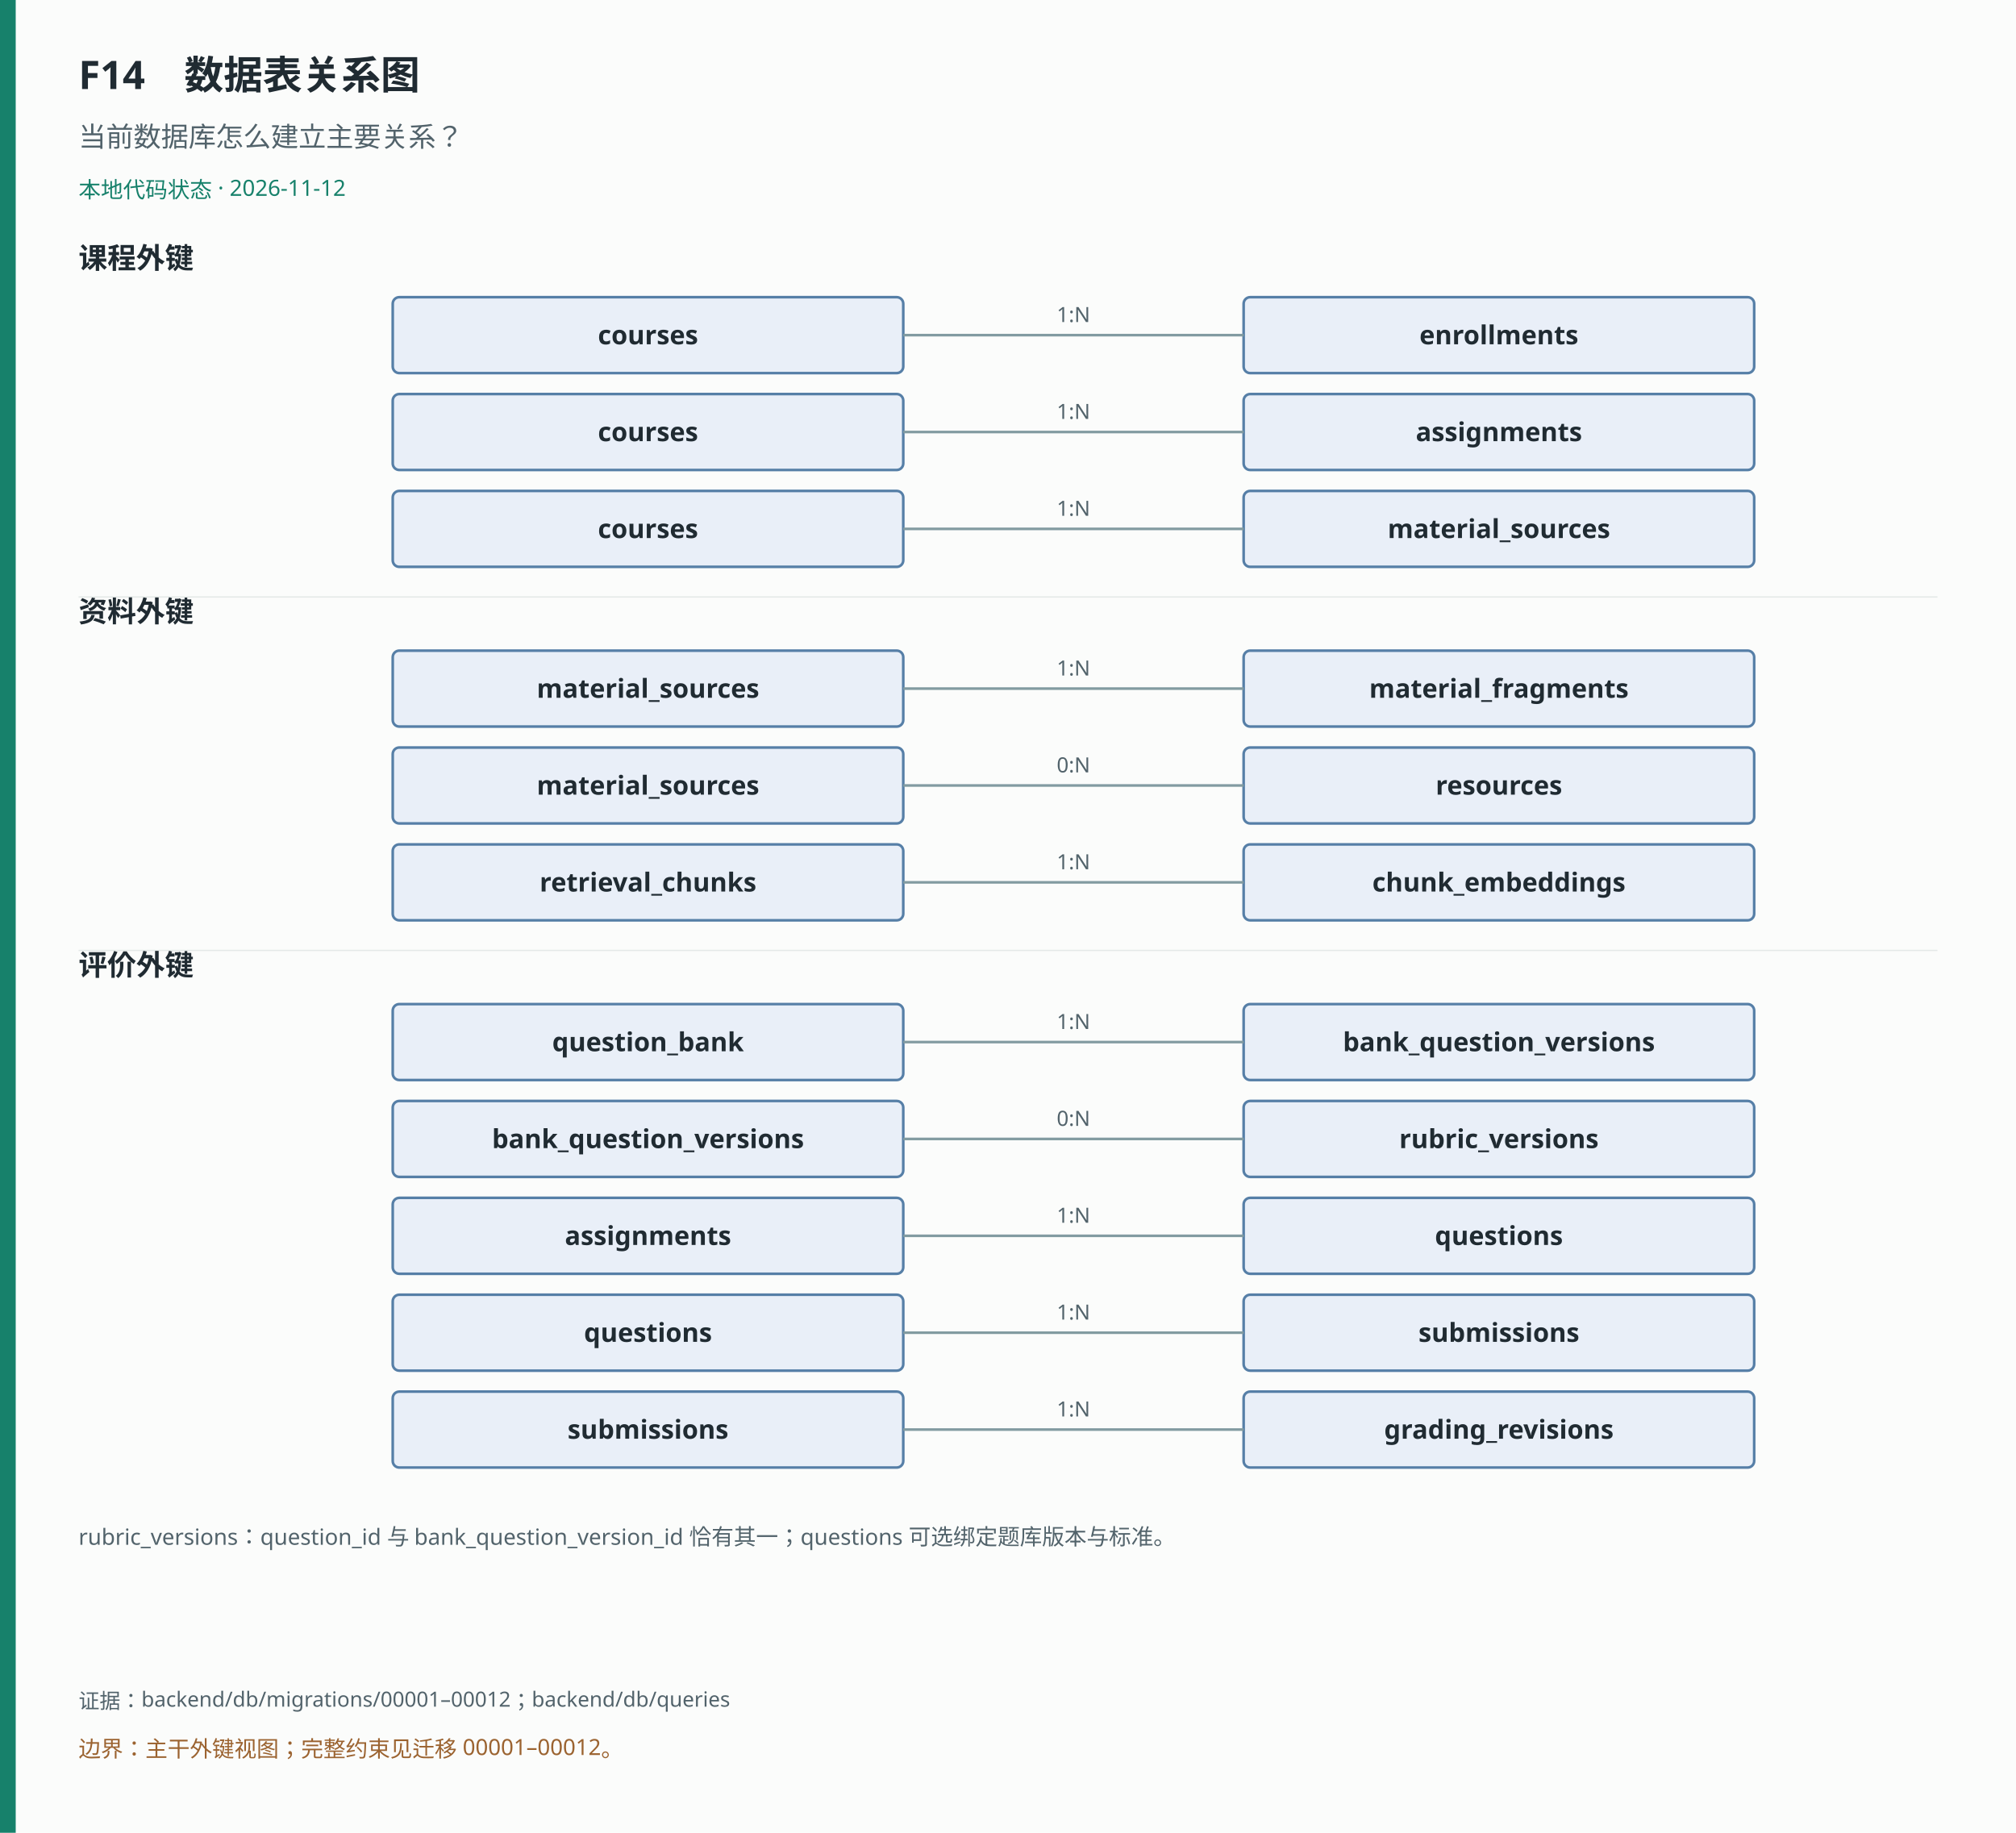
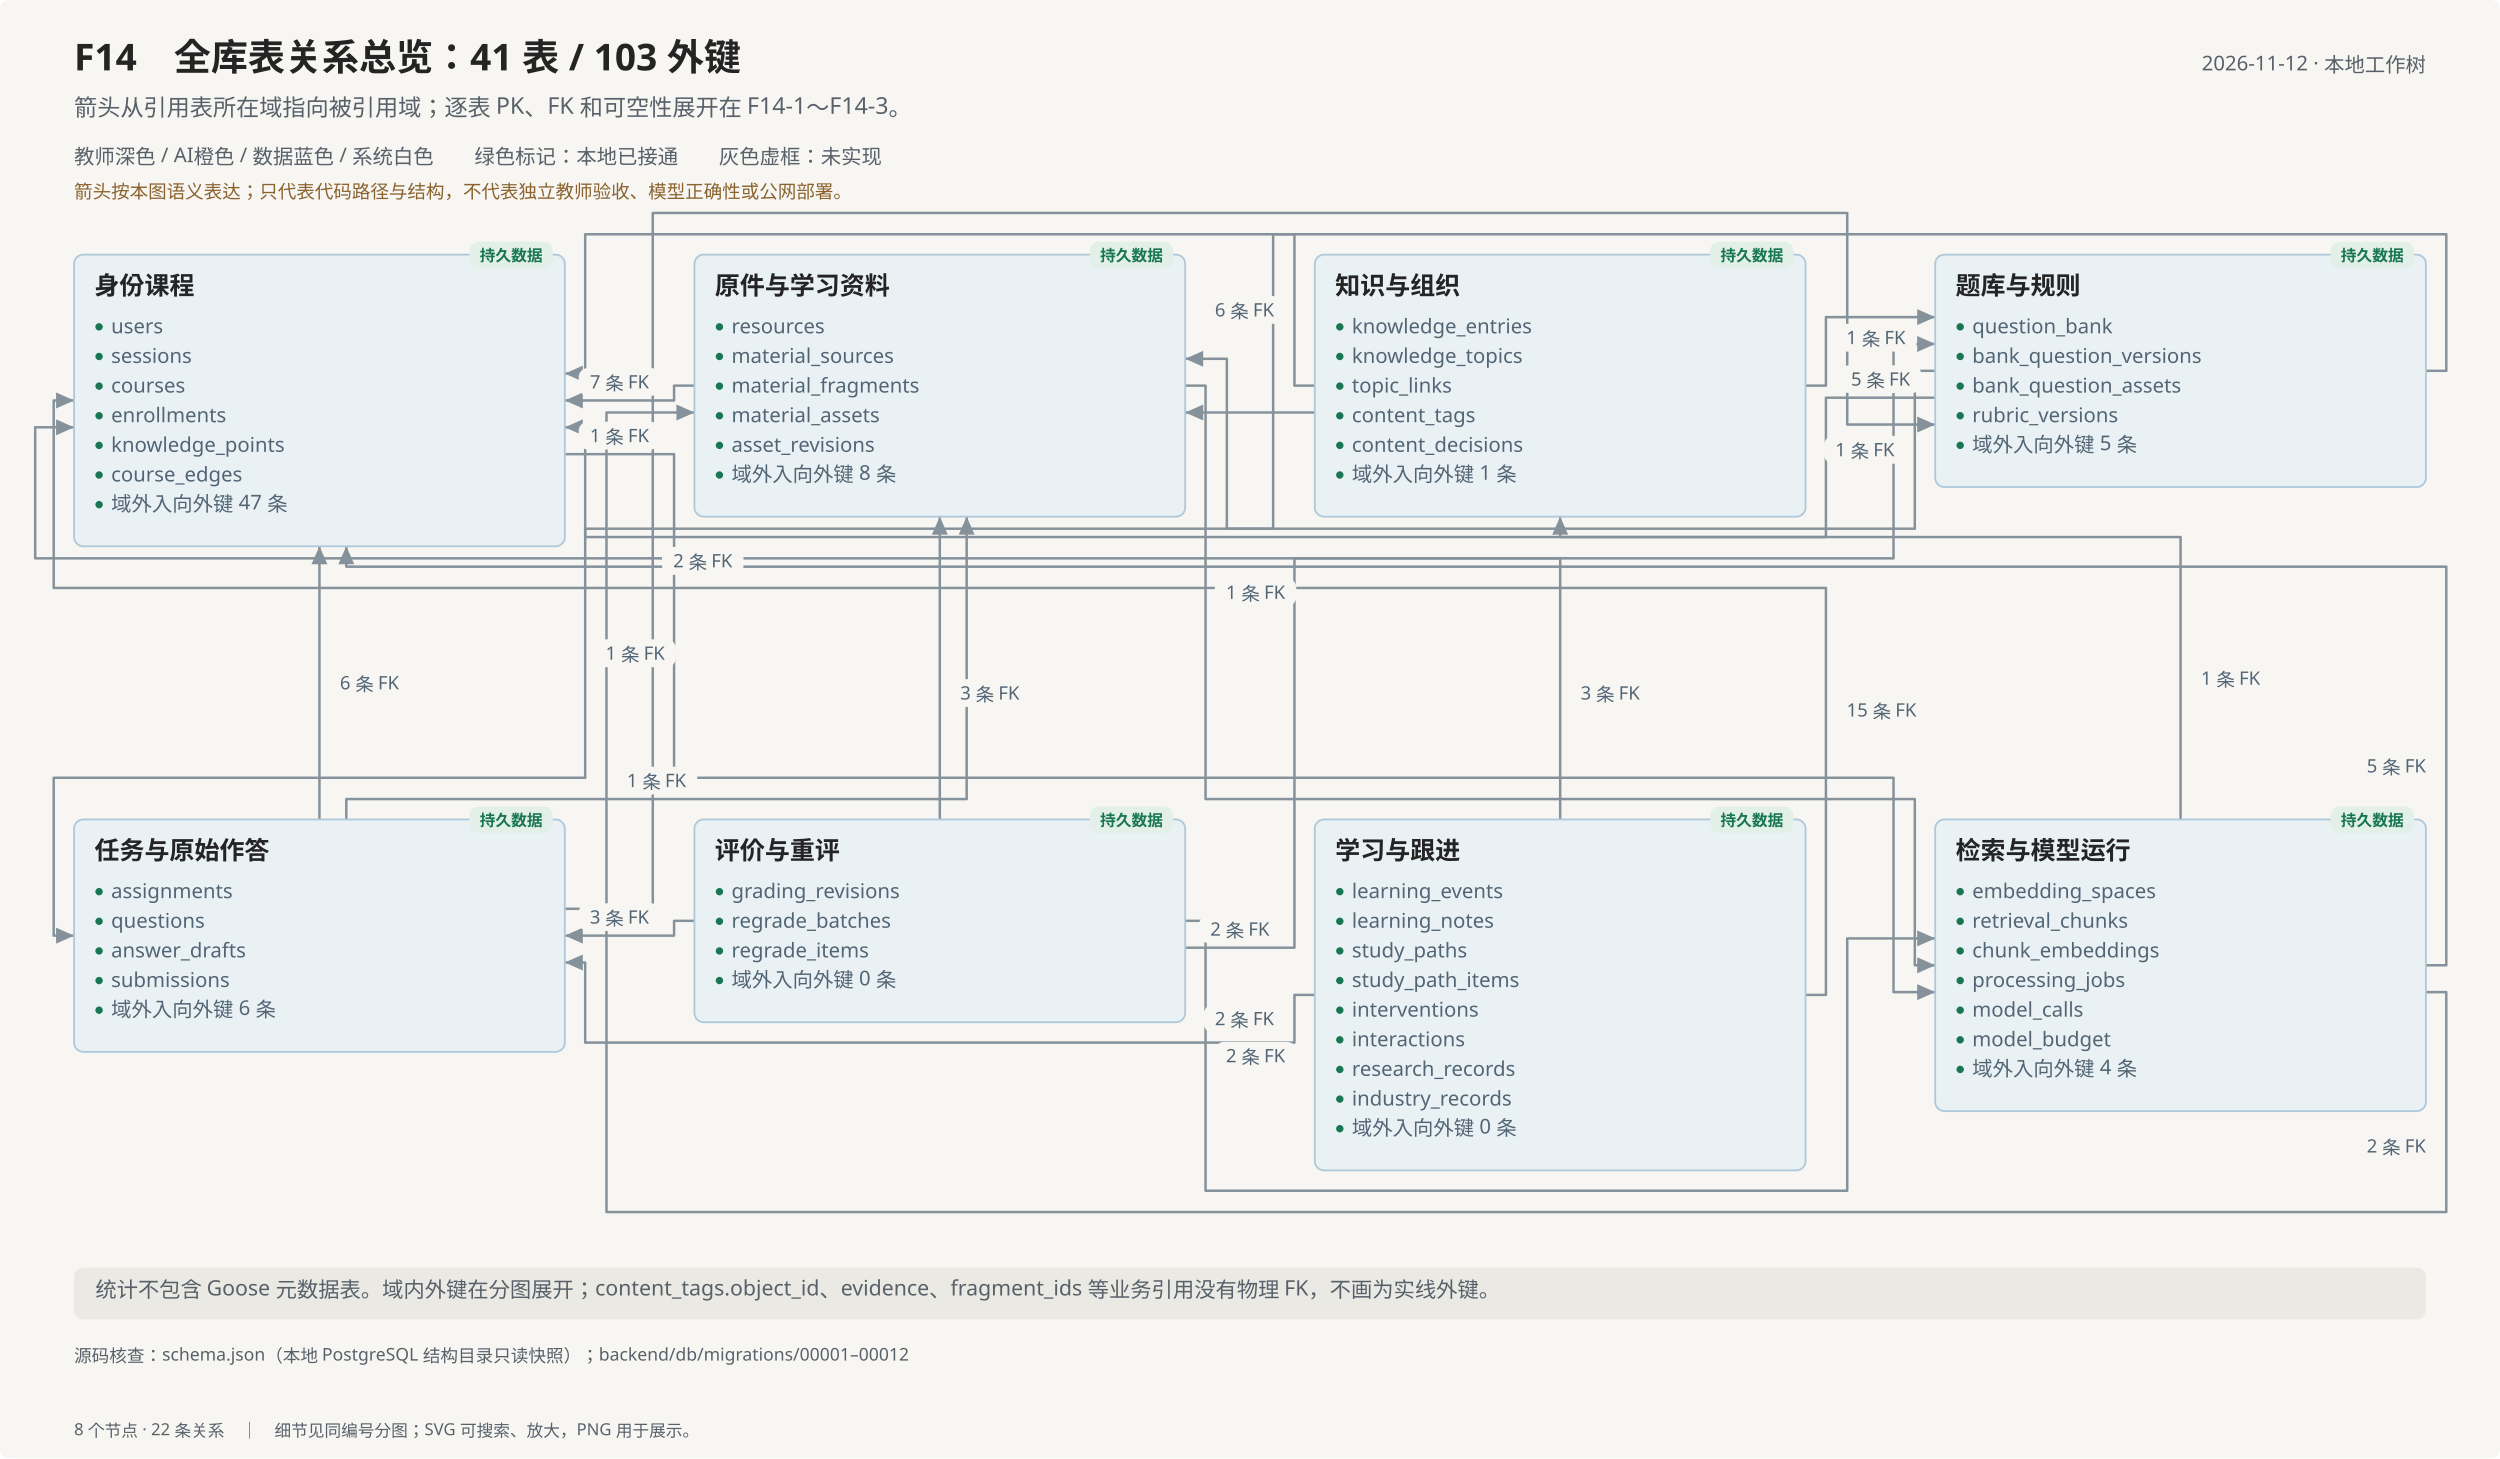
- <svg xmlns="http://www.w3.org/2000/svg" width="1540" height="1400" viewBox="0 0 1540 1400" role="img" aria-labelledby="title desc">
-   <rect width="1540" height="1400" fill="#fbfcfb" />
-   <rect width="12" height="1400" fill="#17816b" />
-   <text x="60" y="68" text-anchor="start" font-size="30" font-family="Microsoft YaHei" font-weight="700" fill="#202b32">F14　数据表关系图</text>
-   <text x="60" y="112" text-anchor="start" font-size="21" font-family="Microsoft YaHei" font-weight="normal" fill="#52636b">当前数据库怎么建立主要关系？</text>
-   <text x="60" y="151" text-anchor="start" font-size="17" font-family="Microsoft YaHei" font-weight="normal" fill="#17816b">本地代码状态 · 2026-11-12</text>
-   <text x="60" y="205" text-anchor="start" font-size="22" font-family="Microsoft YaHei" font-weight="700" fill="#202b32">课程外键</text>
-   <rect x="300" y="227" width="390" height="58" rx="5" fill="#e9eff8" stroke="#567fa7" stroke-width="2" />
-   <text x="495.0" y="263.0" text-anchor="middle" font-size="20" font-family="Microsoft YaHei" font-weight="600" fill="#202b32">courses</text>
-   <rect x="950" y="227" width="390" height="58" rx="5" fill="#e9eff8" stroke="#567fa7" stroke-width="2" />
-   <text x="1145.0" y="263.0" text-anchor="middle" font-size="20" font-family="Microsoft YaHei" font-weight="600" fill="#202b32">enrollments</text>
-   <line x1="690" y1="256" x2="950" y2="256" stroke="#829ba1" stroke-width="2" />
-   <text x="820.0" y="246.0" text-anchor="middle" font-size="16" font-family="Microsoft YaHei" font-weight="normal" fill="#52636b">1:N</text>
-   <rect x="300" y="301" width="390" height="58" rx="5" fill="#e9eff8" stroke="#567fa7" stroke-width="2" />
-   <text x="495.0" y="337.0" text-anchor="middle" font-size="20" font-family="Microsoft YaHei" font-weight="600" fill="#202b32">courses</text>
-   <rect x="950" y="301" width="390" height="58" rx="5" fill="#e9eff8" stroke="#567fa7" stroke-width="2" />
-   <text x="1145.0" y="337.0" text-anchor="middle" font-size="20" font-family="Microsoft YaHei" font-weight="600" fill="#202b32">assignments</text>
-   <line x1="690" y1="330" x2="950" y2="330" stroke="#829ba1" stroke-width="2" />
-   <text x="820.0" y="320.0" text-anchor="middle" font-size="16" font-family="Microsoft YaHei" font-weight="normal" fill="#52636b">1:N</text>
-   <rect x="300" y="375" width="390" height="58" rx="5" fill="#e9eff8" stroke="#567fa7" stroke-width="2" />
-   <text x="495.0" y="411.0" text-anchor="middle" font-size="20" font-family="Microsoft YaHei" font-weight="600" fill="#202b32">courses</text>
-   <rect x="950" y="375" width="390" height="58" rx="5" fill="#e9eff8" stroke="#567fa7" stroke-width="2" />
-   <text x="1145.0" y="411.0" text-anchor="middle" font-size="20" font-family="Microsoft YaHei" font-weight="600" fill="#202b32">material_sources</text>
-   <line x1="690" y1="404" x2="950" y2="404" stroke="#829ba1" stroke-width="2" />
-   <text x="820.0" y="394.0" text-anchor="middle" font-size="16" font-family="Microsoft YaHei" font-weight="normal" fill="#52636b">1:N</text>
-   <line x1="60" y1="456" x2="1480" y2="456" stroke="#e4e9e8" />
-   <text x="60" y="475" text-anchor="start" font-size="22" font-family="Microsoft YaHei" font-weight="700" fill="#202b32">资料外键</text>
-   <rect x="300" y="497" width="390" height="58" rx="5" fill="#e9eff8" stroke="#567fa7" stroke-width="2" />
-   <text x="495.0" y="533.0" text-anchor="middle" font-size="20" font-family="Microsoft YaHei" font-weight="600" fill="#202b32">material_sources</text>
-   <rect x="950" y="497" width="390" height="58" rx="5" fill="#e9eff8" stroke="#567fa7" stroke-width="2" />
-   <text x="1145.0" y="533.0" text-anchor="middle" font-size="20" font-family="Microsoft YaHei" font-weight="600" fill="#202b32">material_fragments</text>
-   <line x1="690" y1="526" x2="950" y2="526" stroke="#829ba1" stroke-width="2" />
-   <text x="820.0" y="516.0" text-anchor="middle" font-size="16" font-family="Microsoft YaHei" font-weight="normal" fill="#52636b">1:N</text>
-   <rect x="300" y="571" width="390" height="58" rx="5" fill="#e9eff8" stroke="#567fa7" stroke-width="2" />
-   <text x="495.0" y="607.0" text-anchor="middle" font-size="20" font-family="Microsoft YaHei" font-weight="600" fill="#202b32">material_sources</text>
-   <rect x="950" y="571" width="390" height="58" rx="5" fill="#e9eff8" stroke="#567fa7" stroke-width="2" />
-   <text x="1145.0" y="607.0" text-anchor="middle" font-size="20" font-family="Microsoft YaHei" font-weight="600" fill="#202b32">resources</text>
-   <line x1="690" y1="600" x2="950" y2="600" stroke="#829ba1" stroke-width="2" />
-   <text x="820.0" y="590.0" text-anchor="middle" font-size="16" font-family="Microsoft YaHei" font-weight="normal" fill="#52636b">0:N</text>
-   <rect x="300" y="645" width="390" height="58" rx="5" fill="#e9eff8" stroke="#567fa7" stroke-width="2" />
-   <text x="495.0" y="681.0" text-anchor="middle" font-size="20" font-family="Microsoft YaHei" font-weight="600" fill="#202b32">retrieval_chunks</text>
-   <rect x="950" y="645" width="390" height="58" rx="5" fill="#e9eff8" stroke="#567fa7" stroke-width="2" />
-   <text x="1145.0" y="681.0" text-anchor="middle" font-size="20" font-family="Microsoft YaHei" font-weight="600" fill="#202b32">chunk_embeddings</text>
-   <line x1="690" y1="674" x2="950" y2="674" stroke="#829ba1" stroke-width="2" />
-   <text x="820.0" y="664.0" text-anchor="middle" font-size="16" font-family="Microsoft YaHei" font-weight="normal" fill="#52636b">1:N</text>
-   <line x1="60" y1="726" x2="1480" y2="726" stroke="#e4e9e8" />
-   <text x="60" y="745" text-anchor="start" font-size="22" font-family="Microsoft YaHei" font-weight="700" fill="#202b32">评价外键</text>
-   <rect x="300" y="767" width="390" height="58" rx="5" fill="#e9eff8" stroke="#567fa7" stroke-width="2" />
-   <text x="495.0" y="803.0" text-anchor="middle" font-size="20" font-family="Microsoft YaHei" font-weight="600" fill="#202b32">question_bank</text>
-   <rect x="950" y="767" width="390" height="58" rx="5" fill="#e9eff8" stroke="#567fa7" stroke-width="2" />
-   <text x="1145.0" y="803.0" text-anchor="middle" font-size="20" font-family="Microsoft YaHei" font-weight="600" fill="#202b32">bank_question_versions</text>
-   <line x1="690" y1="796" x2="950" y2="796" stroke="#829ba1" stroke-width="2" />
-   <text x="820.0" y="786.0" text-anchor="middle" font-size="16" font-family="Microsoft YaHei" font-weight="normal" fill="#52636b">1:N</text>
-   <rect x="300" y="841" width="390" height="58" rx="5" fill="#e9eff8" stroke="#567fa7" stroke-width="2" />
-   <text x="495.0" y="877.0" text-anchor="middle" font-size="20" font-family="Microsoft YaHei" font-weight="600" fill="#202b32">bank_question_versions</text>
-   <rect x="950" y="841" width="390" height="58" rx="5" fill="#e9eff8" stroke="#567fa7" stroke-width="2" />
-   <text x="1145.0" y="877.0" text-anchor="middle" font-size="20" font-family="Microsoft YaHei" font-weight="600" fill="#202b32">rubric_versions</text>
-   <line x1="690" y1="870" x2="950" y2="870" stroke="#829ba1" stroke-width="2" />
-   <text x="820.0" y="860.0" text-anchor="middle" font-size="16" font-family="Microsoft YaHei" font-weight="normal" fill="#52636b">0:N</text>
-   <rect x="300" y="915" width="390" height="58" rx="5" fill="#e9eff8" stroke="#567fa7" stroke-width="2" />
-   <text x="495.0" y="951.0" text-anchor="middle" font-size="20" font-family="Microsoft YaHei" font-weight="600" fill="#202b32">assignments</text>
-   <rect x="950" y="915" width="390" height="58" rx="5" fill="#e9eff8" stroke="#567fa7" stroke-width="2" />
-   <text x="1145.0" y="951.0" text-anchor="middle" font-size="20" font-family="Microsoft YaHei" font-weight="600" fill="#202b32">questions</text>
-   <line x1="690" y1="944" x2="950" y2="944" stroke="#829ba1" stroke-width="2" />
-   <text x="820.0" y="934.0" text-anchor="middle" font-size="16" font-family="Microsoft YaHei" font-weight="normal" fill="#52636b">1:N</text>
-   <rect x="300" y="989" width="390" height="58" rx="5" fill="#e9eff8" stroke="#567fa7" stroke-width="2" />
-   <text x="495.0" y="1025.0" text-anchor="middle" font-size="20" font-family="Microsoft YaHei" font-weight="600" fill="#202b32">questions</text>
-   <rect x="950" y="989" width="390" height="58" rx="5" fill="#e9eff8" stroke="#567fa7" stroke-width="2" />
-   <text x="1145.0" y="1025.0" text-anchor="middle" font-size="20" font-family="Microsoft YaHei" font-weight="600" fill="#202b32">submissions</text>
-   <line x1="690" y1="1018" x2="950" y2="1018" stroke="#829ba1" stroke-width="2" />
-   <text x="820.0" y="1008.0" text-anchor="middle" font-size="16" font-family="Microsoft YaHei" font-weight="normal" fill="#52636b">1:N</text>
-   <rect x="300" y="1063" width="390" height="58" rx="5" fill="#e9eff8" stroke="#567fa7" stroke-width="2" />
-   <text x="495.0" y="1099.0" text-anchor="middle" font-size="20" font-family="Microsoft YaHei" font-weight="600" fill="#202b32">submissions</text>
-   <rect x="950" y="1063" width="390" height="58" rx="5" fill="#e9eff8" stroke="#567fa7" stroke-width="2" />
-   <text x="1145.0" y="1099.0" text-anchor="middle" font-size="20" font-family="Microsoft YaHei" font-weight="600" fill="#202b32">grading_revisions</text>
-   <line x1="690" y1="1092" x2="950" y2="1092" stroke="#829ba1" stroke-width="2" />
-   <text x="820.0" y="1082.0" text-anchor="middle" font-size="16" font-family="Microsoft YaHei" font-weight="normal" fill="#52636b">1:N</text>
-   <text x="60" y="1180" text-anchor="start" font-size="17" font-family="Microsoft YaHei" font-weight="normal" fill="#52636b">rubric_versions：question_id 与 bank_question_version_id 恰有其一；questions 可选绑定题库版本与标准。</text>
-   <text x="60" y="1305" text-anchor="start" font-size="16" font-family="Microsoft YaHei" font-weight="normal" fill="#52636b">证据：backend/db/migrations/00001–00012；backend/db/queries</text>
-   <text x="60" y="1342" text-anchor="start" font-size="17" font-family="Microsoft YaHei" font-weight="normal" fill="#9b6330">边界：主干外键视图；完整约束见迁移 00001–00012。</text>
+ <svg xmlns="http://www.w3.org/2000/svg" width="2700" height="1575" viewBox="0 0 2700 1575" role="img" aria-labelledby="title desc">
+   <defs>
+     <marker id="arrow" viewBox="0 0 10 10" refX="9" refY="5" markerWidth="8" markerHeight="8" orient="auto">
+       <path d="M0 1 L9 5 L0 9Z" fill="#85929B" />
+     </marker>
+   </defs>
+   <g font-family="Microsoft YaHei, sans-serif">
+     <rect x="0" y="0" width="2700" height="1575" rx="10" fill="#F7F6F2" stroke="none" />
+     <text x="80" y="76" font-size="40" fill="#242424" font-weight="700" text-anchor="start">F14　全库表关系总览：41 表 / 103 外键</text>
+     <text x="2620" y="76" font-size="22" fill="#58616A" font-weight="400" text-anchor="end">2026-11-12 · 本地工作树</text>
+     <text x="80" y="125" font-size="25" fill="#58616A" font-weight="400" text-anchor="start">箭头从引用表所在域指向被引用域；逐表 PK、FK 和可空性展开在 F14-1～F14-3。</text>
+     <text x="80" y="177" font-size="22" fill="#58616A" font-weight="400" text-anchor="start">教师深色 / AI橙色 / 数据蓝色 / 系统白色　　绿色标记：本地已接通　　灰色虚框：未实现</text>
+     <text x="80" y="214" font-size="20" fill="#8A622E" font-weight="400" text-anchor="start">箭头按本图语义表达；只代表代码路径与结构，不代表独立教师验收、模型正确性或公网部署。</text>
+     <g class="edges">
+       <g class="edge" data-from="g4" data-to="g0">
+         <path d="M345.0,885 L345.0,590" stroke="#85929B" stroke-width="2.7" stroke-linejoin="round" fill="none" marker-end="url(#arrow)" />
+       </g>
+       <g class="edge" data-from="g1" data-to="g0">
+         <path d="M750.0,416.5 L728.0,416.5 L728.0,432.5 L610.0,432.5" stroke="#85929B" stroke-width="2.7" stroke-linejoin="round" fill="none" marker-end="url(#arrow)" />
+       </g>
+       <g class="edge" data-from="g1" data-to="g7">
+         <path d="M1280.0,416.5 L1302.0,416.5 L1302.0,863 L2068.0,863 L2068.0,1042.5 L2090.0,1042.5" stroke="#85929B" stroke-width="2.7" stroke-linejoin="round" fill="none" marker-end="url(#arrow)" />
+       </g>
+       <g class="edge" data-from="g3" data-to="g1">
+         <path d="M2090.0,400.5 L2068.0,400.5 L2068.0,571 L1325.0,571 L1325.0,445.5 L1280.0,445.5" stroke="#85929B" stroke-width="2.7" stroke-linejoin="round" fill="none" marker-end="url(#arrow)" />
+       </g>
+       <g class="edge" data-from="g3" data-to="g0">
+         <path d="M2090.0,429.5 L1972.0,429.5 L1972.0,580 L632.0,580 L632.0,461.5 L610.0,461.5" stroke="#85929B" stroke-width="2.7" stroke-linejoin="round" fill="none" marker-end="url(#arrow)" />
+       </g>
+       <g class="edge" data-from="g2" data-to="g0">
+         <path d="M1420.0,416.5 L1398.0,416.5 L1398.0,253 L632.0,253 L632.0,403.5 L610.0,403.5" stroke="#85929B" stroke-width="2.7" stroke-linejoin="round" fill="none" marker-end="url(#arrow)" />
+       </g>
+       <g class="edge" data-from="g0" data-to="g7">
+         <path d="M610.0,490.5 L728.0,490.5 L728.0,840 L2045.0,840 L2045.0,1071.5 L2090.0,1071.5" stroke="#85929B" stroke-width="2.7" stroke-linejoin="round" fill="none" marker-end="url(#arrow)" />
+       </g>
+       <g class="edge" data-from="g5" data-to="g7">
+         <path d="M1280.0,994.5 L1302.0,994.5 L1302.0,1286 L1995.0,1286 L1995.0,1013.5 L2090.0,1013.5" stroke="#85929B" stroke-width="2.7" stroke-linejoin="round" fill="none" marker-end="url(#arrow)" />
+       </g>
+       <g class="edge" data-from="g5" data-to="g0">
+         <path d="M1015.0,885 L1015.0,612 L374.0,612 L374.0,590" stroke="#85929B" stroke-width="2.7" stroke-linejoin="round" fill="none" marker-end="url(#arrow)" />
+       </g>
+       <g class="edge" data-from="g5" data-to="g3">
+         <path d="M1280.0,1023.5 L1398.0,1023.5 L1398.0,603 L2045.0,603 L2045.0,371.5 L2090.0,371.5" stroke="#85929B" stroke-width="2.7" stroke-linejoin="round" fill="none" marker-end="url(#arrow)" />
+       </g>
+       <g class="edge" data-from="g5" data-to="g4">
+         <path d="M750.0,994.5 L728.0,994.5 L728.0,1010.5 L610.0,1010.5" stroke="#85929B" stroke-width="2.7" stroke-linejoin="round" fill="none" marker-end="url(#arrow)" />
+       </g>
+       <g class="edge" data-from="g6" data-to="g0">
+         <path d="M1950.0,1074.5 L1972.0,1074.5 L1972.0,635 L58.0,635 L58.0,432.5 L80.0,432.5" stroke="#85929B" stroke-width="2.7" stroke-linejoin="round" fill="none" marker-end="url(#arrow)" />
+       </g>
+       <g class="edge" data-from="g6" data-to="g4">
+         <path d="M1420.0,1074.5 L1398.0,1074.5 L1398.0,1126 L632.0,1126 L632.0,1039.5 L610.0,1039.5" stroke="#85929B" stroke-width="2.7" stroke-linejoin="round" fill="none" marker-end="url(#arrow)" />
+       </g>
+       <g class="edge" data-from="g6" data-to="g1">
+         <path d="M1685.0,885 L1685.0,612 L1015.0,612 L1015.0,558" stroke="#85929B" stroke-width="2.7" stroke-linejoin="round" fill="none" marker-end="url(#arrow)" />
+       </g>
+       <g class="edge" data-from="g7" data-to="g0">
+         <path d="M2620.0,1042.5 L2642.0,1042.5 L2642.0,612 L1685.0,612 L1685.0,603 L38.0,603 L38.0,461.5 L80.0,461.5" stroke="#85929B" stroke-width="2.7" stroke-linejoin="round" fill="none" marker-end="url(#arrow)" />
+       </g>
+       <g class="edge" data-from="g4" data-to="g3">
+         <path d="M610.0,981.5 L705.0,981.5 L705.0,230.0 L1995.0,230.0 L1995.0,458.5 L2090.0,458.5" stroke="#85929B" stroke-width="2.7" stroke-linejoin="round" fill="none" marker-end="url(#arrow)" />
+       </g>
+       <g class="edge" data-from="g4" data-to="g1">
+         <path d="M374.0,885 L374.0,863 L1044.0,863 L1044.0,558" stroke="#85929B" stroke-width="2.7" stroke-linejoin="round" fill="none" marker-end="url(#arrow)" />
+       </g>
+       <g class="edge" data-from="g7" data-to="g2">
+         <path d="M2355.0,885 L2355.0,580 L1685.0,580 L1685.0,558" stroke="#85929B" stroke-width="2.7" stroke-linejoin="round" fill="none" marker-end="url(#arrow)" />
+       </g>
+       <g class="edge" data-from="g7" data-to="g1">
+         <path d="M2620.0,1071.5 L2642.0,1071.5 L2642.0,1309 L655.0,1309 L655.0,445.5 L750.0,445.5" stroke="#85929B" stroke-width="2.7" stroke-linejoin="round" fill="none" marker-end="url(#arrow)" />
+       </g>
+       <g class="edge" data-from="g3" data-to="g4">
+         <path d="M2620.0,400.5 L2642.0,400.5 L2642.0,253 L1375.0,253 L1375.0,571 L632.0,571 L632.0,840 L58.0,840 L58.0,1010.5 L80.0,1010.5" stroke="#85929B" stroke-width="2.7" stroke-linejoin="round" fill="none" marker-end="url(#arrow)" />
+       </g>
+       <g class="edge" data-from="g2" data-to="g3">
+         <path d="M1950.0,416.5 L1972.0,416.5 L1972.0,342.5 L2090.0,342.5" stroke="#85929B" stroke-width="2.7" stroke-linejoin="round" fill="none" marker-end="url(#arrow)" />
+       </g>
+       <g class="edge" data-from="g2" data-to="g1">
+         <path d="M1420.0,445.5 L1325.0,445.5 L1325.0,387.5 L1280.0,387.5" stroke="#85929B" stroke-width="2.7" stroke-linejoin="round" fill="none" marker-end="url(#arrow)" />
+       </g>
+     </g>
+     <g class="nodes">
+       <g class="node" data-node="g0" data-role="data">
+         <rect x="80.0" y="275" width="530.0" height="315" rx="10" fill="#EAF1F5" stroke="#AFC9DA" stroke-width="2" stroke-dasharray="none" />
+         <text x="102.0" y="318" font-size="27" fill="#242424" font-weight="650" text-anchor="start" class="node-title">身份课程</text>
+         <rect x="507.0" y="261" width="90.0" height="29" rx="10" fill="#E3F0E9" stroke="none" />
+         <text x="552.0" y="282" font-size="17" fill="#187653" font-weight="600" text-anchor="middle">持久数据</text>
+         <circle cx="107.0" cy="353" r="4" fill="#187653" />
+         <text x="120.0" y="360" font-size="22" fill="#526575" font-weight="400" text-anchor="start" class="node-line">users</text>
+         <circle cx="107.0" cy="385" r="4" fill="#187653" />
+         <text x="120.0" y="392" font-size="22" fill="#526575" font-weight="400" text-anchor="start" class="node-line">sessions</text>
+         <circle cx="107.0" cy="417" r="4" fill="#187653" />
+         <text x="120.0" y="424" font-size="22" fill="#526575" font-weight="400" text-anchor="start" class="node-line">courses</text>
+         <circle cx="107.0" cy="449" r="4" fill="#187653" />
+         <text x="120.0" y="456" font-size="22" fill="#526575" font-weight="400" text-anchor="start" class="node-line">enrollments</text>
+         <circle cx="107.0" cy="481" r="4" fill="#187653" />
+         <text x="120.0" y="488" font-size="22" fill="#526575" font-weight="400" text-anchor="start" class="node-line">knowledge_points</text>
+         <circle cx="107.0" cy="513" r="4" fill="#187653" />
+         <text x="120.0" y="520" font-size="22" fill="#526575" font-weight="400" text-anchor="start" class="node-line">course_edges</text>
+         <circle cx="107.0" cy="545" r="4" fill="#187653" />
+         <text x="120.0" y="552" font-size="22" fill="#526575" font-weight="400" text-anchor="start" class="node-line">域外入向外键 47 条</text>
+       </g>
+       <g class="node" data-node="g1" data-role="data">
+         <rect x="750.0" y="275" width="530.0" height="283" rx="10" fill="#EAF1F5" stroke="#AFC9DA" stroke-width="2" stroke-dasharray="none" />
+         <text x="772.0" y="318" font-size="27" fill="#242424" font-weight="650" text-anchor="start" class="node-title">原件与学习资料</text>
+         <rect x="1177.0" y="261" width="90.0" height="29" rx="10" fill="#E3F0E9" stroke="none" />
+         <text x="1222.0" y="282" font-size="17" fill="#187653" font-weight="600" text-anchor="middle">持久数据</text>
+         <circle cx="777.0" cy="353" r="4" fill="#187653" />
+         <text x="790.0" y="360" font-size="22" fill="#526575" font-weight="400" text-anchor="start" class="node-line">resources</text>
+         <circle cx="777.0" cy="385" r="4" fill="#187653" />
+         <text x="790.0" y="392" font-size="22" fill="#526575" font-weight="400" text-anchor="start" class="node-line">material_sources</text>
+         <circle cx="777.0" cy="417" r="4" fill="#187653" />
+         <text x="790.0" y="424" font-size="22" fill="#526575" font-weight="400" text-anchor="start" class="node-line">material_fragments</text>
+         <circle cx="777.0" cy="449" r="4" fill="#187653" />
+         <text x="790.0" y="456" font-size="22" fill="#526575" font-weight="400" text-anchor="start" class="node-line">material_assets</text>
+         <circle cx="777.0" cy="481" r="4" fill="#187653" />
+         <text x="790.0" y="488" font-size="22" fill="#526575" font-weight="400" text-anchor="start" class="node-line">asset_revisions</text>
+         <circle cx="777.0" cy="513" r="4" fill="#187653" />
+         <text x="790.0" y="520" font-size="22" fill="#526575" font-weight="400" text-anchor="start" class="node-line">域外入向外键 8 条</text>
+       </g>
+       <g class="node" data-node="g2" data-role="data">
+         <rect x="1420.0" y="275" width="530.0" height="283" rx="10" fill="#EAF1F5" stroke="#AFC9DA" stroke-width="2" stroke-dasharray="none" />
+         <text x="1442.0" y="318" font-size="27" fill="#242424" font-weight="650" text-anchor="start" class="node-title">知识与组织</text>
+         <rect x="1847.0" y="261" width="90.0" height="29" rx="10" fill="#E3F0E9" stroke="none" />
+         <text x="1892.0" y="282" font-size="17" fill="#187653" font-weight="600" text-anchor="middle">持久数据</text>
+         <circle cx="1447.0" cy="353" r="4" fill="#187653" />
+         <text x="1460.0" y="360" font-size="22" fill="#526575" font-weight="400" text-anchor="start" class="node-line">knowledge_entries</text>
+         <circle cx="1447.0" cy="385" r="4" fill="#187653" />
+         <text x="1460.0" y="392" font-size="22" fill="#526575" font-weight="400" text-anchor="start" class="node-line">knowledge_topics</text>
+         <circle cx="1447.0" cy="417" r="4" fill="#187653" />
+         <text x="1460.0" y="424" font-size="22" fill="#526575" font-weight="400" text-anchor="start" class="node-line">topic_links</text>
+         <circle cx="1447.0" cy="449" r="4" fill="#187653" />
+         <text x="1460.0" y="456" font-size="22" fill="#526575" font-weight="400" text-anchor="start" class="node-line">content_tags</text>
+         <circle cx="1447.0" cy="481" r="4" fill="#187653" />
+         <text x="1460.0" y="488" font-size="22" fill="#526575" font-weight="400" text-anchor="start" class="node-line">content_decisions</text>
+         <circle cx="1447.0" cy="513" r="4" fill="#187653" />
+         <text x="1460.0" y="520" font-size="22" fill="#526575" font-weight="400" text-anchor="start" class="node-line">域外入向外键 1 条</text>
+       </g>
+       <g class="node" data-node="g3" data-role="data">
+         <rect x="2090.0" y="275" width="530.0" height="251" rx="10" fill="#EAF1F5" stroke="#AFC9DA" stroke-width="2" stroke-dasharray="none" />
+         <text x="2112.0" y="318" font-size="27" fill="#242424" font-weight="650" text-anchor="start" class="node-title">题库与规则</text>
+         <rect x="2517.0" y="261" width="90.0" height="29" rx="10" fill="#E3F0E9" stroke="none" />
+         <text x="2562.0" y="282" font-size="17" fill="#187653" font-weight="600" text-anchor="middle">持久数据</text>
+         <circle cx="2117.0" cy="353" r="4" fill="#187653" />
+         <text x="2130.0" y="360" font-size="22" fill="#526575" font-weight="400" text-anchor="start" class="node-line">question_bank</text>
+         <circle cx="2117.0" cy="385" r="4" fill="#187653" />
+         <text x="2130.0" y="392" font-size="22" fill="#526575" font-weight="400" text-anchor="start" class="node-line">bank_question_versions</text>
+         <circle cx="2117.0" cy="417" r="4" fill="#187653" />
+         <text x="2130.0" y="424" font-size="22" fill="#526575" font-weight="400" text-anchor="start" class="node-line">bank_question_assets</text>
+         <circle cx="2117.0" cy="449" r="4" fill="#187653" />
+         <text x="2130.0" y="456" font-size="22" fill="#526575" font-weight="400" text-anchor="start" class="node-line">rubric_versions</text>
+         <circle cx="2117.0" cy="481" r="4" fill="#187653" />
+         <text x="2130.0" y="488" font-size="22" fill="#526575" font-weight="400" text-anchor="start" class="node-line">域外入向外键 5 条</text>
+       </g>
+       <g class="node" data-node="g4" data-role="data">
+         <rect x="80.0" y="885" width="530.0" height="251" rx="10" fill="#EAF1F5" stroke="#AFC9DA" stroke-width="2" stroke-dasharray="none" />
+         <text x="102.0" y="928" font-size="27" fill="#242424" font-weight="650" text-anchor="start" class="node-title">任务与原始作答</text>
+         <rect x="507.0" y="871" width="90.0" height="29" rx="10" fill="#E3F0E9" stroke="none" />
+         <text x="552.0" y="892" font-size="17" fill="#187653" font-weight="600" text-anchor="middle">持久数据</text>
+         <circle cx="107.0" cy="963" r="4" fill="#187653" />
+         <text x="120.0" y="970" font-size="22" fill="#526575" font-weight="400" text-anchor="start" class="node-line">assignments</text>
+         <circle cx="107.0" cy="995" r="4" fill="#187653" />
+         <text x="120.0" y="1002" font-size="22" fill="#526575" font-weight="400" text-anchor="start" class="node-line">questions</text>
+         <circle cx="107.0" cy="1027" r="4" fill="#187653" />
+         <text x="120.0" y="1034" font-size="22" fill="#526575" font-weight="400" text-anchor="start" class="node-line">answer_drafts</text>
+         <circle cx="107.0" cy="1059" r="4" fill="#187653" />
+         <text x="120.0" y="1066" font-size="22" fill="#526575" font-weight="400" text-anchor="start" class="node-line">submissions</text>
+         <circle cx="107.0" cy="1091" r="4" fill="#187653" />
+         <text x="120.0" y="1098" font-size="22" fill="#526575" font-weight="400" text-anchor="start" class="node-line">域外入向外键 6 条</text>
+       </g>
+       <g class="node" data-node="g5" data-role="data">
+         <rect x="750.0" y="885" width="530.0" height="219" rx="10" fill="#EAF1F5" stroke="#AFC9DA" stroke-width="2" stroke-dasharray="none" />
+         <text x="772.0" y="928" font-size="27" fill="#242424" font-weight="650" text-anchor="start" class="node-title">评价与重评</text>
+         <rect x="1177.0" y="871" width="90.0" height="29" rx="10" fill="#E3F0E9" stroke="none" />
+         <text x="1222.0" y="892" font-size="17" fill="#187653" font-weight="600" text-anchor="middle">持久数据</text>
+         <circle cx="777.0" cy="963" r="4" fill="#187653" />
+         <text x="790.0" y="970" font-size="22" fill="#526575" font-weight="400" text-anchor="start" class="node-line">grading_revisions</text>
+         <circle cx="777.0" cy="995" r="4" fill="#187653" />
+         <text x="790.0" y="1002" font-size="22" fill="#526575" font-weight="400" text-anchor="start" class="node-line">regrade_batches</text>
+         <circle cx="777.0" cy="1027" r="4" fill="#187653" />
+         <text x="790.0" y="1034" font-size="22" fill="#526575" font-weight="400" text-anchor="start" class="node-line">regrade_items</text>
+         <circle cx="777.0" cy="1059" r="4" fill="#187653" />
+         <text x="790.0" y="1066" font-size="22" fill="#526575" font-weight="400" text-anchor="start" class="node-line">域外入向外键 0 条</text>
+       </g>
+       <g class="node" data-node="g6" data-role="data">
+         <rect x="1420.0" y="885" width="530.0" height="379" rx="10" fill="#EAF1F5" stroke="#AFC9DA" stroke-width="2" stroke-dasharray="none" />
+         <text x="1442.0" y="928" font-size="27" fill="#242424" font-weight="650" text-anchor="start" class="node-title">学习与跟进</text>
+         <rect x="1847.0" y="871" width="90.0" height="29" rx="10" fill="#E3F0E9" stroke="none" />
+         <text x="1892.0" y="892" font-size="17" fill="#187653" font-weight="600" text-anchor="middle">持久数据</text>
+         <circle cx="1447.0" cy="963" r="4" fill="#187653" />
+         <text x="1460.0" y="970" font-size="22" fill="#526575" font-weight="400" text-anchor="start" class="node-line">learning_events</text>
+         <circle cx="1447.0" cy="995" r="4" fill="#187653" />
+         <text x="1460.0" y="1002" font-size="22" fill="#526575" font-weight="400" text-anchor="start" class="node-line">learning_notes</text>
+         <circle cx="1447.0" cy="1027" r="4" fill="#187653" />
+         <text x="1460.0" y="1034" font-size="22" fill="#526575" font-weight="400" text-anchor="start" class="node-line">study_paths</text>
+         <circle cx="1447.0" cy="1059" r="4" fill="#187653" />
+         <text x="1460.0" y="1066" font-size="22" fill="#526575" font-weight="400" text-anchor="start" class="node-line">study_path_items</text>
+         <circle cx="1447.0" cy="1091" r="4" fill="#187653" />
+         <text x="1460.0" y="1098" font-size="22" fill="#526575" font-weight="400" text-anchor="start" class="node-line">interventions</text>
+         <circle cx="1447.0" cy="1123" r="4" fill="#187653" />
+         <text x="1460.0" y="1130" font-size="22" fill="#526575" font-weight="400" text-anchor="start" class="node-line">interactions</text>
+         <circle cx="1447.0" cy="1155" r="4" fill="#187653" />
+         <text x="1460.0" y="1162" font-size="22" fill="#526575" font-weight="400" text-anchor="start" class="node-line">research_records</text>
+         <circle cx="1447.0" cy="1187" r="4" fill="#187653" />
+         <text x="1460.0" y="1194" font-size="22" fill="#526575" font-weight="400" text-anchor="start" class="node-line">industry_records</text>
+         <circle cx="1447.0" cy="1219" r="4" fill="#187653" />
+         <text x="1460.0" y="1226" font-size="22" fill="#526575" font-weight="400" text-anchor="start" class="node-line">域外入向外键 0 条</text>
+       </g>
+       <g class="node" data-node="g7" data-role="data">
+         <rect x="2090.0" y="885" width="530.0" height="315" rx="10" fill="#EAF1F5" stroke="#AFC9DA" stroke-width="2" stroke-dasharray="none" />
+         <text x="2112.0" y="928" font-size="27" fill="#242424" font-weight="650" text-anchor="start" class="node-title">检索与模型运行</text>
+         <rect x="2517.0" y="871" width="90.0" height="29" rx="10" fill="#E3F0E9" stroke="none" />
+         <text x="2562.0" y="892" font-size="17" fill="#187653" font-weight="600" text-anchor="middle">持久数据</text>
+         <circle cx="2117.0" cy="963" r="4" fill="#187653" />
+         <text x="2130.0" y="970" font-size="22" fill="#526575" font-weight="400" text-anchor="start" class="node-line">embedding_spaces</text>
+         <circle cx="2117.0" cy="995" r="4" fill="#187653" />
+         <text x="2130.0" y="1002" font-size="22" fill="#526575" font-weight="400" text-anchor="start" class="node-line">retrieval_chunks</text>
+         <circle cx="2117.0" cy="1027" r="4" fill="#187653" />
+         <text x="2130.0" y="1034" font-size="22" fill="#526575" font-weight="400" text-anchor="start" class="node-line">chunk_embeddings</text>
+         <circle cx="2117.0" cy="1059" r="4" fill="#187653" />
+         <text x="2130.0" y="1066" font-size="22" fill="#526575" font-weight="400" text-anchor="start" class="node-line">processing_jobs</text>
+         <circle cx="2117.0" cy="1091" r="4" fill="#187653" />
+         <text x="2130.0" y="1098" font-size="22" fill="#526575" font-weight="400" text-anchor="start" class="node-line">model_calls</text>
+         <circle cx="2117.0" cy="1123" r="4" fill="#187653" />
+         <text x="2130.0" y="1130" font-size="22" fill="#526575" font-weight="400" text-anchor="start" class="node-line">model_budget</text>
+         <circle cx="2117.0" cy="1155" r="4" fill="#187653" />
+         <text x="2130.0" y="1162" font-size="22" fill="#526575" font-weight="400" text-anchor="start" class="node-line">域外入向外键 4 条</text>
+       </g>
+     </g>
+     <g class="labels">
+       <g class="edge-label" data-from="g4" data-to="g0">
+         <rect x="355.0" y="722.5" width="88.0" height="30" rx="10" fill="#F7F6F2" stroke="none" />
+         <text x="399.0" y="744.5" font-size="20" fill="#526575" font-weight="400" text-anchor="middle">6 条 FK</text>
+       </g>
+       <g class="edge-label" data-from="g1" data-to="g0">
+         <rect x="625.0" y="397.5" width="88.0" height="30" rx="10" fill="#F7F6F2" stroke="none" />
+         <text x="669.0" y="419.5" font-size="20" fill="#526575" font-weight="400" text-anchor="middle">7 条 FK</text>
+       </g>
+       <g class="edge-label" data-from="g1" data-to="g7">
+         <rect x="1312.0" y="624.75" width="88.0" height="30" rx="10" fill="#F7F6F2" stroke="none" />
+         <text x="1356.0" y="646.75" font-size="20" fill="#526575" font-weight="400" text-anchor="middle">1 条 FK</text>
+       </g>
+       <g class="edge-label" data-from="g3" data-to="g1">
+         <rect x="1970.0" y="470.75" width="88.0" height="30" rx="10" fill="#F7F6F2" stroke="none" />
+         <text x="2014.0" y="492.75" font-size="20" fill="#526575" font-weight="400" text-anchor="middle">1 条 FK</text>
+       </g>
+       <g class="edge-label" data-from="g3" data-to="g0">
+         <rect x="1987.0" y="394.5" width="88.0" height="30" rx="10" fill="#F7F6F2" stroke="none" />
+         <text x="2031.0" y="416.5" font-size="20" fill="#526575" font-weight="400" text-anchor="middle">5 条 FK</text>
+       </g>
+       <g class="edge-label" data-from="g2" data-to="g0">
+         <rect x="1300.0" y="319.75" width="88.0" height="30" rx="10" fill="#F7F6F2" stroke="none" />
+         <text x="1344.0" y="341.75" font-size="20" fill="#526575" font-weight="400" text-anchor="middle">6 条 FK</text>
+       </g>
+       <g class="edge-label" data-from="g0" data-to="g7">
+         <rect x="625.0" y="455.5" width="88.0" height="30" rx="10" fill="#F7F6F2" stroke="none" />
+         <text x="669.0" y="477.5" font-size="20" fill="#526575" font-weight="400" text-anchor="middle">1 条 FK</text>
+       </g>
+       <g class="edge-label" data-from="g5" data-to="g7">
+         <rect x="1312.0" y="1125.25" width="88.0" height="30" rx="10" fill="#F7F6F2" stroke="none" />
+         <text x="1356.0" y="1147.25" font-size="20" fill="#526575" font-weight="400" text-anchor="middle">2 条 FK</text>
+       </g>
+       <g class="edge-label" data-from="g5" data-to="g0">
+         <rect x="1025.0" y="733.5" width="88.0" height="30" rx="10" fill="#F7F6F2" stroke="none" />
+         <text x="1069.0" y="755.5" font-size="20" fill="#526575" font-weight="400" text-anchor="middle">3 条 FK</text>
+       </g>
+       <g class="edge-label" data-from="g5" data-to="g3">
+         <rect x="1295.0" y="988.5" width="88.0" height="30" rx="10" fill="#F7F6F2" stroke="none" />
+         <text x="1339.0" y="1010.5" font-size="20" fill="#526575" font-weight="400" text-anchor="middle">2 条 FK</text>
+       </g>
+       <g class="edge-label" data-from="g5" data-to="g4">
+         <rect x="625.0" y="975.5" width="88.0" height="30" rx="10" fill="#F7F6F2" stroke="none" />
+         <text x="669.0" y="997.5" font-size="20" fill="#526575" font-weight="400" text-anchor="middle">3 条 FK</text>
+       </g>
+       <g class="edge-label" data-from="g6" data-to="g0">
+         <rect x="1982.0" y="751.85" width="100.0" height="30" rx="10" fill="#F7F6F2" stroke="none" />
+         <text x="2032.0" y="773.85" font-size="20" fill="#526575" font-weight="400" text-anchor="middle">15 条 FK</text>
+       </g>
+       <g class="edge-label" data-from="g6" data-to="g4">
+         <rect x="1300.0" y="1085.25" width="88.0" height="30" rx="10" fill="#F7F6F2" stroke="none" />
+         <text x="1344.0" y="1107.25" font-size="20" fill="#526575" font-weight="400" text-anchor="middle">2 条 FK</text>
+       </g>
+       <g class="edge-label" data-from="g6" data-to="g1">
+         <rect x="1695.0" y="733.5" width="88.0" height="30" rx="10" fill="#F7F6F2" stroke="none" />
+         <text x="1739.0" y="755.5" font-size="20" fill="#526575" font-weight="400" text-anchor="middle">3 条 FK</text>
+       </g>
+       <g class="edge-label" data-from="g7" data-to="g0">
+         <rect x="2544.0" y="812.25" width="88.0" height="30" rx="10" fill="#F7F6F2" stroke="none" />
+         <text x="2588.0" y="834.25" font-size="20" fill="#526575" font-weight="400" text-anchor="middle">5 条 FK</text>
+       </g>
+       <g class="edge-label" data-from="g4" data-to="g3">
+         <rect x="715.0" y="590.75" width="88.0" height="30" rx="10" fill="#F7F6F2" stroke="none" />
+         <text x="759.0" y="612.75" font-size="20" fill="#526575" font-weight="400" text-anchor="middle">2 条 FK</text>
+       </g>
+       <g class="edge-label" data-from="g4" data-to="g1">
+         <rect x="665.0" y="828" width="88.0" height="30" rx="10" fill="#F7F6F2" stroke="none" />
+         <text x="709.0" y="850" font-size="20" fill="#526575" font-weight="400" text-anchor="middle">1 条 FK</text>
+       </g>
+       <g class="edge-label" data-from="g7" data-to="g2">
+         <rect x="2365.0" y="717.5" width="88.0" height="30" rx="10" fill="#F7F6F2" stroke="none" />
+         <text x="2409.0" y="739.5" font-size="20" fill="#526575" font-weight="400" text-anchor="middle">1 条 FK</text>
+       </g>
+       <g class="edge-label" data-from="g7" data-to="g1">
+         <rect x="2544.0" y="1222.75" width="88.0" height="30" rx="10" fill="#F7F6F2" stroke="none" />
+         <text x="2588.0" y="1244.75" font-size="20" fill="#526575" font-weight="400" text-anchor="middle">2 条 FK</text>
+       </g>
+       <g class="edge-label" data-from="g3" data-to="g4">
+         <rect x="642.0" y="690.5" width="88.0" height="30" rx="10" fill="#F7F6F2" stroke="none" />
+         <text x="686.0" y="712.5" font-size="20" fill="#526575" font-weight="400" text-anchor="middle">1 条 FK</text>
+       </g>
+       <g class="edge-label" data-from="g2" data-to="g3">
+         <rect x="1982.0" y="349.7" width="88.0" height="30" rx="10" fill="#F7F6F2" stroke="none" />
+         <text x="2026.0" y="371.7" font-size="20" fill="#526575" font-weight="400" text-anchor="middle">1 条 FK</text>
+       </g>
+     </g>
+     <rect x="80" y="1369" width="2540" height="56" rx="10" fill="#EAE9E3" stroke="none" />
+     <text x="103" y="1401" font-size="23" fill="#58616A" font-weight="400" text-anchor="start">统计不包含 Goose 元数据表。域内外键在分图展开；content_tags.object_id、evidence、fragment_ids 等业务引用没有物理 FK，不画为实线外键。</text>
+     <text x="80" y="1471" font-size="19" fill="#58616A" font-weight="400" text-anchor="start">源码核查：schema.json（本地 PostgreSQL 结构目录只读快照）；backend/db/migrations/00001–00012</text>
+     <text x="80" y="1550" font-size="18" fill="#58616A" font-weight="400" text-anchor="start">8 个节点 · 22 条关系　｜　细节见同编号分图；SVG 可搜索、放大，PNG 用于展示。</text>
+   </g>
</svg>
